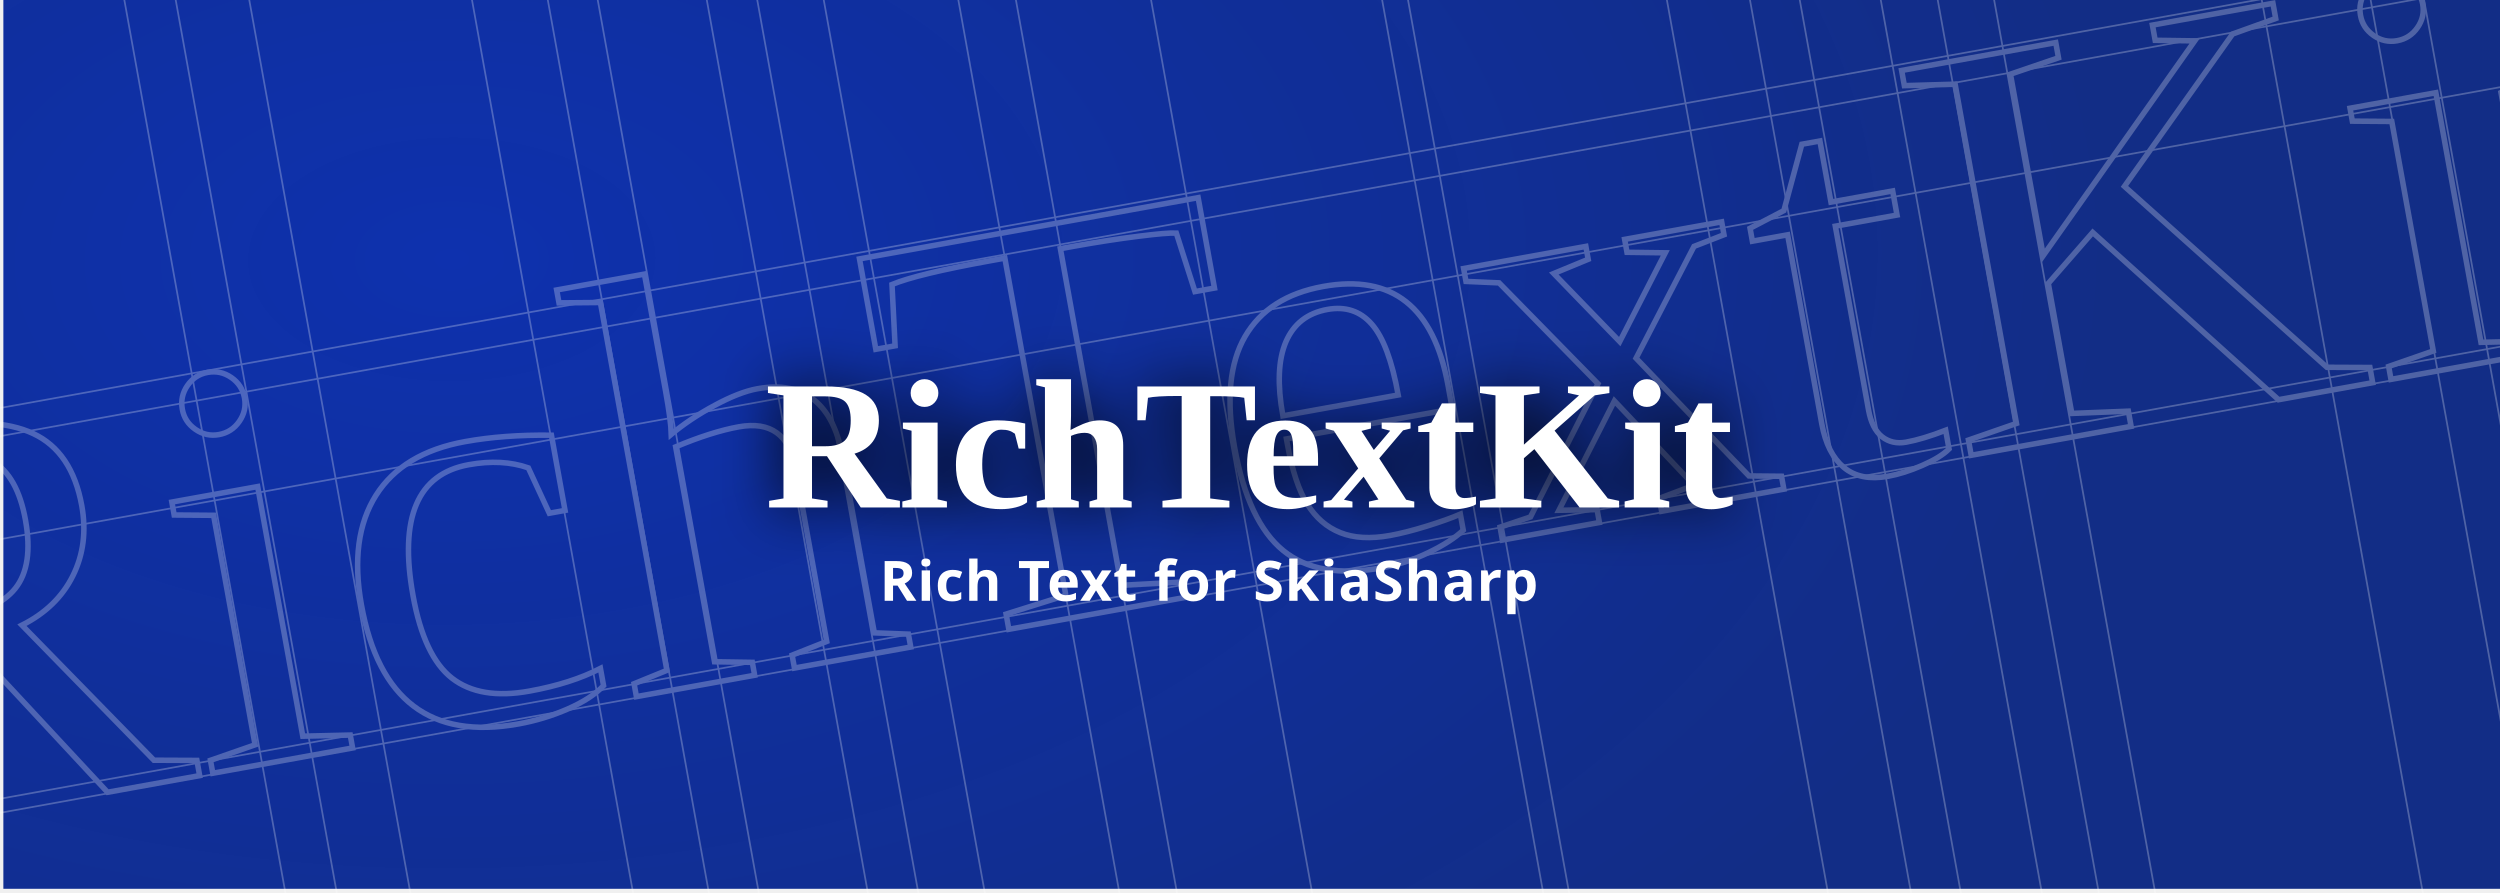
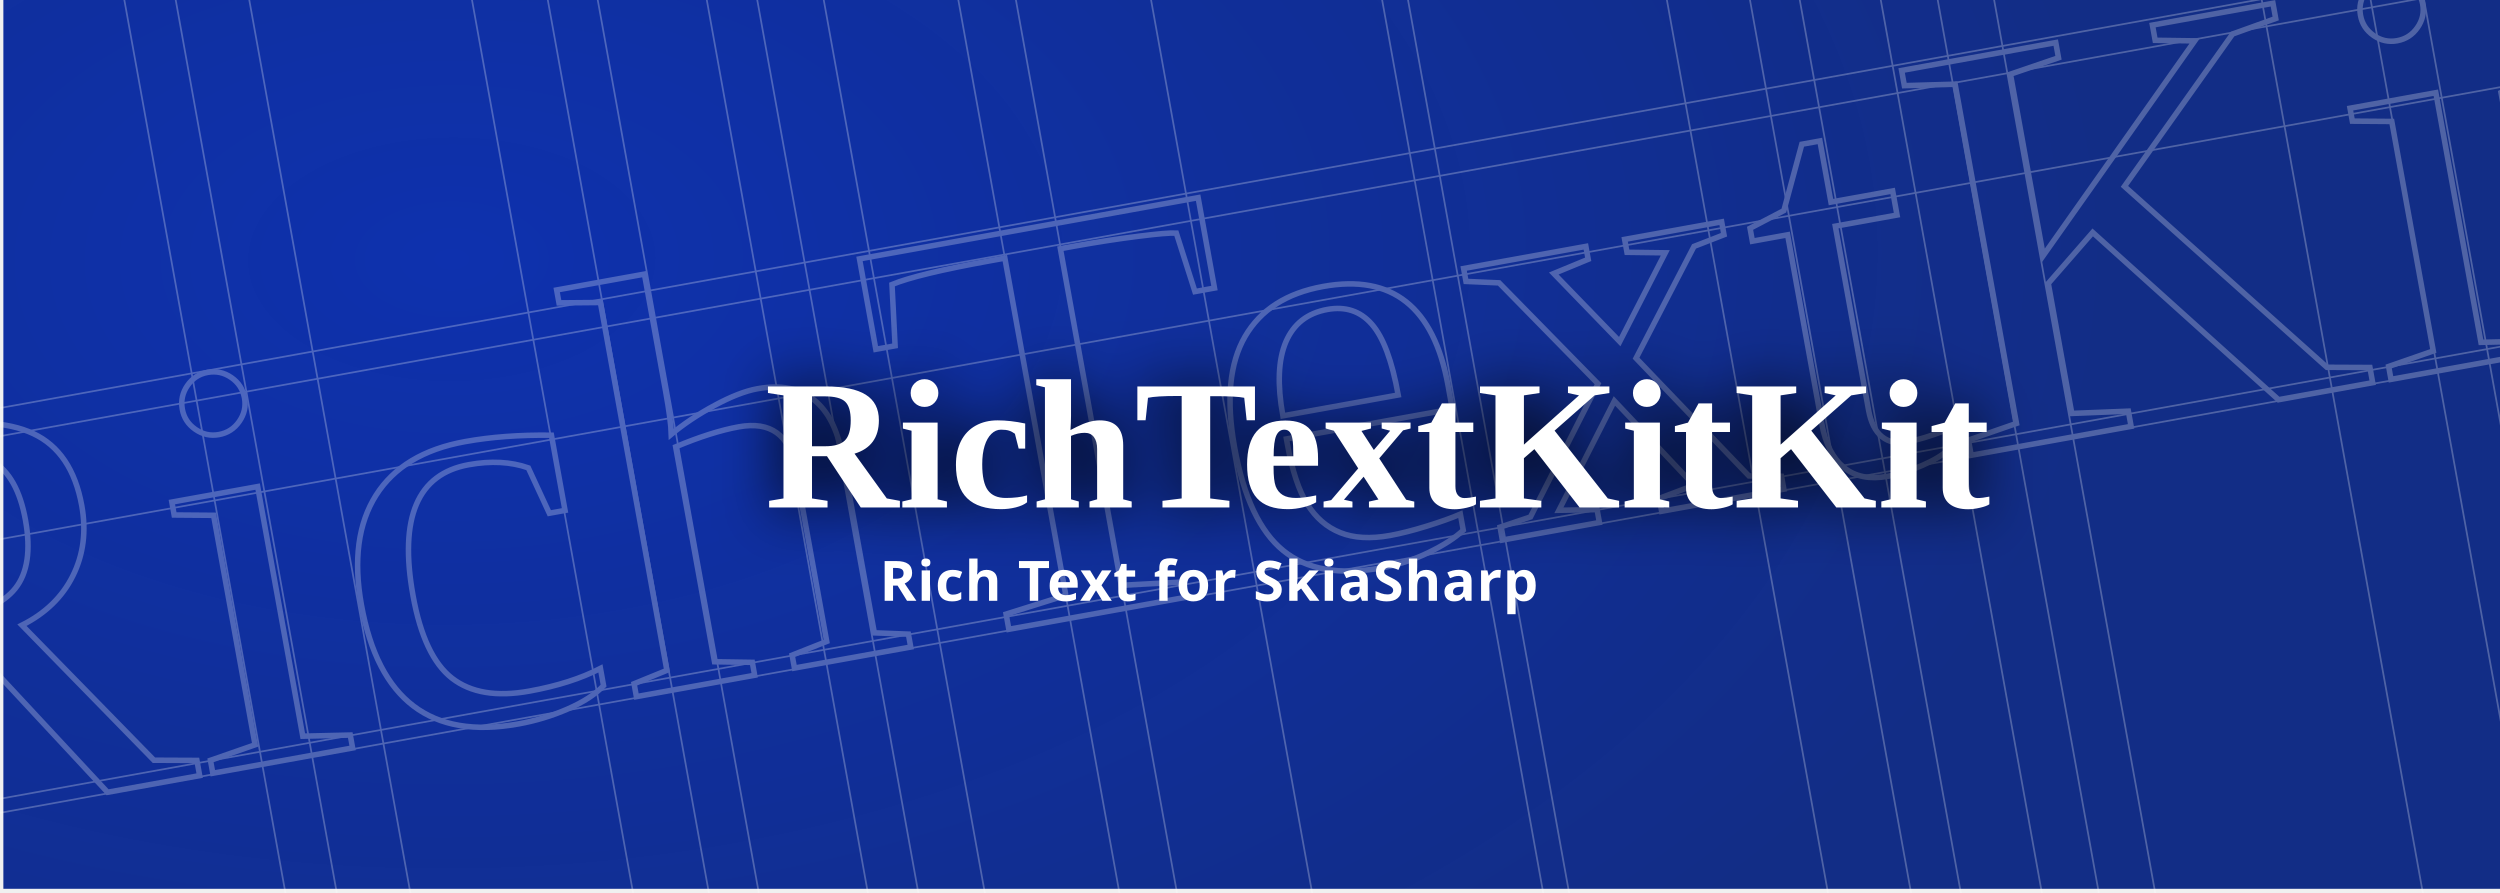
<svg xmlns="http://www.w3.org/2000/svg" xmlns:xlink="http://www.w3.org/1999/xlink" width="1020mm" height="364mm" viewBox="0 0 1020 364" version="1.1" id="svg8">
  <defs id="defs2">
    <linearGradient id="linearGradient1900">
      <stop style="stop-color:#0025aa;stop-opacity:1" offset="0" id="stop1896" />
      <stop style="stop-color:#001d7d;stop-opacity:0.984" offset="1" id="stop1898" />
    </linearGradient>
    <linearGradient id="linearGradient310">
      <stop style="stop-color:#f56217;stop-opacity:0.941" offset="0" id="stop306" />
      <stop style="stop-color:#0b486b;stop-opacity:1" offset="1" id="stop308" />
    </linearGradient>
    <linearGradient xlink:href="#linearGradient310" id="linearGradient312" x1="-383.972" y1="301.681" x2="-383.972" y2="-138.283" gradientUnits="userSpaceOnUse" />
    <filter style="color-interpolation-filters:sRGB" id="filter1880" x="-0.073" width="1.147" y="-0.553" height="2.107">
      <feGaussianBlur stdDeviation="15.626" id="feGaussianBlur1882" />
    </filter>
    <radialGradient xlink:href="#linearGradient1900" id="radialGradient1904" cx="-295.392" cy="-38.519" fx="-295.392" fy="-38.519" r="510" gradientTransform="matrix(1.330175,-0.01039039,0.00621451,0.7955801,93.74603,73.31675)" gradientUnits="userSpaceOnUse" />
  </defs>
  <g id="layer1" transform="translate(483.7578,60.051)">
    <rect style="opacity:0.941;fill:url(#radialGradient1904);fill-opacity:1;stroke:none;stroke-width:2.745;stroke-miterlimit:4;stroke-dasharray:none" id="rect1132" width="1020" height="364" x="-482.385" y="-61.424" />
    <g transform="matrix(2.216256,-0.4007415,0.4007415,2.216256,-578.9772,-1122.471)" id="g1458" style="opacity:0.261;stroke:#ffffff">
      <g id="g1456" style="stroke:#ffffff">
        <path id="path1448" style="fill:#ffffff;stroke:#ffffff;stroke-width:0.315;stroke-linecap:butt;stroke-linejoin:miter;stroke-miterlimit:4;stroke-dasharray:none;stroke-opacity:1" d="M -445.379,544.458 H 716.757 m -1161.033,5.017 H 717.308 M -453.097,614.115 H 714.828 m -1167.208,2.508 H 713.89 M -444.276,567.849 H 717.308" />
        <path id="path1450" style="fill:#ffffff;stroke:#ffffff;stroke-width:0.315;stroke-linecap:butt;stroke-linejoin:miter;stroke-miterlimit:4;stroke-dasharray:none;stroke-opacity:1" d="m 416.851,396.267 -0.165,411.98 m -8.831,-411.98 -0.165,411.98 M 389.863,396.267 389.698,808.247 M 92.701,396.133 92.536,808.113 m -173.941,-404.573 -0.165,397.946 m -10.305,-401.065 -0.165,408.666 m 71.905,-409.446 -0.165,405.548 M 64.262,396.133 64.098,808.113 M 2.138,399.252 1.974,805.579 M -10.977,401.006 -11.142,804.41 M 41.845,396.133 41.681,808.113 M 55.36,396.511 55.196,808.491 M 83.705,396.133 83.54,808.113 m 21.016,-411.98 -0.165,411.98 m 24.158,-411.846 -0.165,411.98 M 204.105,395.599 203.94,807.578 m -65.126,-411.445 -0.165,411.98 m 24.261,-411.98 -0.165,411.98 m 140.411,-415.187 -0.165,411.98 m -94.271,-409.842 -0.165,411.98 m 152.371,-419.864 -0.165,411.98 M 313.213,390.654 313.048,802.634 m -58.178,-406.501 -0.165,411.98 m 14.976,-411.98 -0.165,411.98 m 9.041,-411.98 -0.165,411.98 m 14.608,-408.639 -0.165,411.98 m 87.502,-415.187 -0.165,411.98" />
        <text xml:space="preserve" style="font-style:normal;font-weight:normal;font-size:108.185px;line-height:1.25;font-family:sans-serif;letter-spacing:0px;word-spacing:0px;fill:none;fill-opacity:1;stroke:#ffffff;stroke-width:1.001;stroke-miterlimit:4;stroke-dasharray:none" x="-103.744" y="616.419" id="text1454">
-           <tspan x="-103.744" y="616.419" style="font-style:normal;font-variant:normal;font-weight:normal;font-stretch:normal;font-family:'Times New Roman';-inkscape-font-specification:'Times New Roman, ';fill:none;stroke:#ffffff;stroke-width:1.001;stroke-miterlimit:4;stroke-dasharray:none" id="tspan1452">RichTextKit</tspan>
+           <tspan x="-103.744" y="616.419" style="font-style:normal;font-variant:normal;font-weight:normal;font-stretch:normal;font-family:'Times New Roman';-inkscape-font-specification:'Times New Roman, ';fill:none;stroke:#ffffff;stroke-width:1.001;stroke-miterlimit:4;stroke-dasharray:none" id="tspan1452">RichTextKitKit</tspan>
        </text>
      </g>
    </g>
    <g id="g1334" transform="translate(-90.63449,232.9729)">
      <g id="g1446">
        <path d="M -445.379,544.458 H 716.757 m -1161.033,5.017 H 717.308 M -453.097,614.115 H 714.828 m -1167.208,2.508 H 713.89 M -444.276,567.849 H 717.308" style="fill:#ffffff;stroke:#000000;stroke-width:0.315;stroke-linecap:butt;stroke-linejoin:miter;stroke-miterlimit:4;stroke-dasharray:none;stroke-opacity:1" id="path1225" />
        <path d="m 416.851,396.267 -0.165,411.98 m -8.831,-411.98 -0.165,411.98 M 389.863,396.267 389.698,808.247 M 92.701,396.133 92.536,808.113 m -173.941,-404.573 -0.165,397.946 m -10.305,-401.065 -0.165,408.666 m 71.905,-409.446 -0.165,405.548 M 64.262,396.133 64.098,808.113 M 2.138,399.252 1.974,805.579 M -10.977,401.006 -11.142,804.41 M 41.845,396.133 41.681,808.113 M 55.36,396.511 55.196,808.491 M 83.705,396.133 83.54,808.113 m 21.016,-411.98 -0.165,411.98 m 24.158,-411.846 -0.165,411.98 M 204.105,395.599 203.94,807.578 m -65.126,-411.445 -0.165,411.98 m 24.261,-411.98 -0.165,411.98 m 140.411,-415.187 -0.165,411.98 m -94.271,-409.842 -0.165,411.98 m 152.371,-419.864 -0.165,411.98 M 313.213,390.654 313.048,802.634 m -58.178,-406.501 -0.165,411.98 m 14.976,-411.98 -0.165,411.98 m 9.041,-411.98 -0.165,411.98 m 14.608,-408.639 -0.165,411.98 m 87.502,-415.187 -0.165,411.98" style="fill:#ffffff;stroke:#000000;stroke-width:0.315;stroke-linecap:butt;stroke-linejoin:miter;stroke-miterlimit:4;stroke-dasharray:none;stroke-opacity:1" id="path1428" />
        <text id="text923" y="616.419" x="-103.744" style="font-style:normal;font-weight:normal;font-size:108.185px;line-height:1.25;font-family:sans-serif;letter-spacing:0px;word-spacing:0px;fill:none;fill-opacity:1;stroke:#000000;stroke-width:1.001;stroke-miterlimit:4;stroke-dasharray:none" xml:space="preserve">
-           <tspan id="tspan1370" style="font-style:normal;font-variant:normal;font-weight:normal;font-stretch:normal;font-family:'Times New Roman';-inkscape-font-specification:'Times New Roman, ';fill:none;stroke:#000000;stroke-width:1.001;stroke-miterlimit:4;stroke-dasharray:none" y="616.419" x="-103.744">RichTextKit</tspan>
+           <tspan id="tspan1370" style="font-style:normal;font-variant:normal;font-weight:normal;font-stretch:normal;font-family:'Times New Roman';-inkscape-font-specification:'Times New Roman, ';fill:none;stroke:#000000;stroke-width:1.001;stroke-miterlimit:4;stroke-dasharray:none" y="616.419" x="-103.744">RichTextKitKit</tspan>
        </text>
      </g>
    </g>
    <g id="g1888" transform="matrix(0.7693762,0,0,0.7693762,6.052053,33.29976)">
      <text xml:space="preserve" style="font-style:normal;font-weight:normal;font-size:98.02px;line-height:1.25;font-family:sans-serif;letter-spacing:0px;word-spacing:0px;fill:#000000;fill-opacity:1;stroke:none;stroke-width:2.451;filter:url(#filter1880)" x="-231.06" y="147.768" id="text1462">
-         <tspan x="-231.06" y="147.768" style="font-style:normal;font-variant:normal;font-weight:bold;font-stretch:normal;font-family:'Times New Roman';-inkscape-font-specification:'Times New Roman, Bold';fill:#000000;stroke-width:2.451" id="tspan1460">RichTextKit</tspan>
+         <tspan x="-231.06" y="147.768" style="font-style:normal;font-variant:normal;font-weight:bold;font-stretch:normal;font-family:'Times New Roman';-inkscape-font-specification:'Times New Roman, Bold';fill:#000000;stroke-width:2.451" id="tspan1460">RichTextKitKit</tspan>
      </text>
      <text id="text29" y="147.768" x="-231.06" style="font-style:normal;font-weight:normal;font-size:98.02px;line-height:1.25;font-family:sans-serif;letter-spacing:0px;word-spacing:0px;fill:#ffffff;fill-opacity:1;stroke:none;stroke-width:2.451" xml:space="preserve">
-         <tspan id="tspan31" style="font-style:normal;font-variant:normal;font-weight:bold;font-stretch:normal;font-family:'Times New Roman';-inkscape-font-specification:'Times New Roman,  Bold';fill:#ffffff;stroke-width:2.451" y="147.768" x="-231.06">RichTextKit</tspan>
+         <tspan id="tspan31" style="font-style:normal;font-variant:normal;font-weight:bold;font-stretch:normal;font-family:'Times New Roman';-inkscape-font-specification:'Times New Roman,  Bold';fill:#ffffff;stroke-width:2.451" y="147.768" x="-231.06">RichTextKitKit</tspan>
      </text>
    </g>
    <text xml:space="preserve" style="font-style:normal;font-variant:normal;font-weight:bold;font-stretch:normal;font-size:25.311px;line-height:1.25;font-family:'Segoe UI';-inkscape-font-specification:'Segoe UI Bold';text-align:center;letter-spacing:0px;word-spacing:0px;text-anchor:middle;fill:#ffffff;fill-opacity:1;stroke:none;stroke-width:0.727" x="25.743" y="185.081" id="text848">
      <tspan id="tspan1166" x="25.939" y="185.081" style="font-style:normal;font-variant:normal;font-weight:bold;font-stretch:normal;font-size:22.721px;font-family:'Segoe UI';-inkscape-font-specification:'Segoe UI Bold';text-align:center;letter-spacing:0.392px;text-anchor:middle;fill:#ffffff;stroke-width:0.727">Rich Text for SkiaSharp</tspan>
    </text>
    <text xml:space="preserve" style="font-style:normal;font-weight:normal;font-size:50.8px;line-height:1.25;font-family:sans-serif;letter-spacing:0px;word-spacing:0px;fill:#000000;fill-opacity:1;stroke:none;stroke-width:0.265" x="174.525" y="-472.868" id="text1892">
      <tspan id="tspan1890" x="174.525" y="-426.521" style="stroke-width:0.265" />
    </text>
  </g>
</svg>
